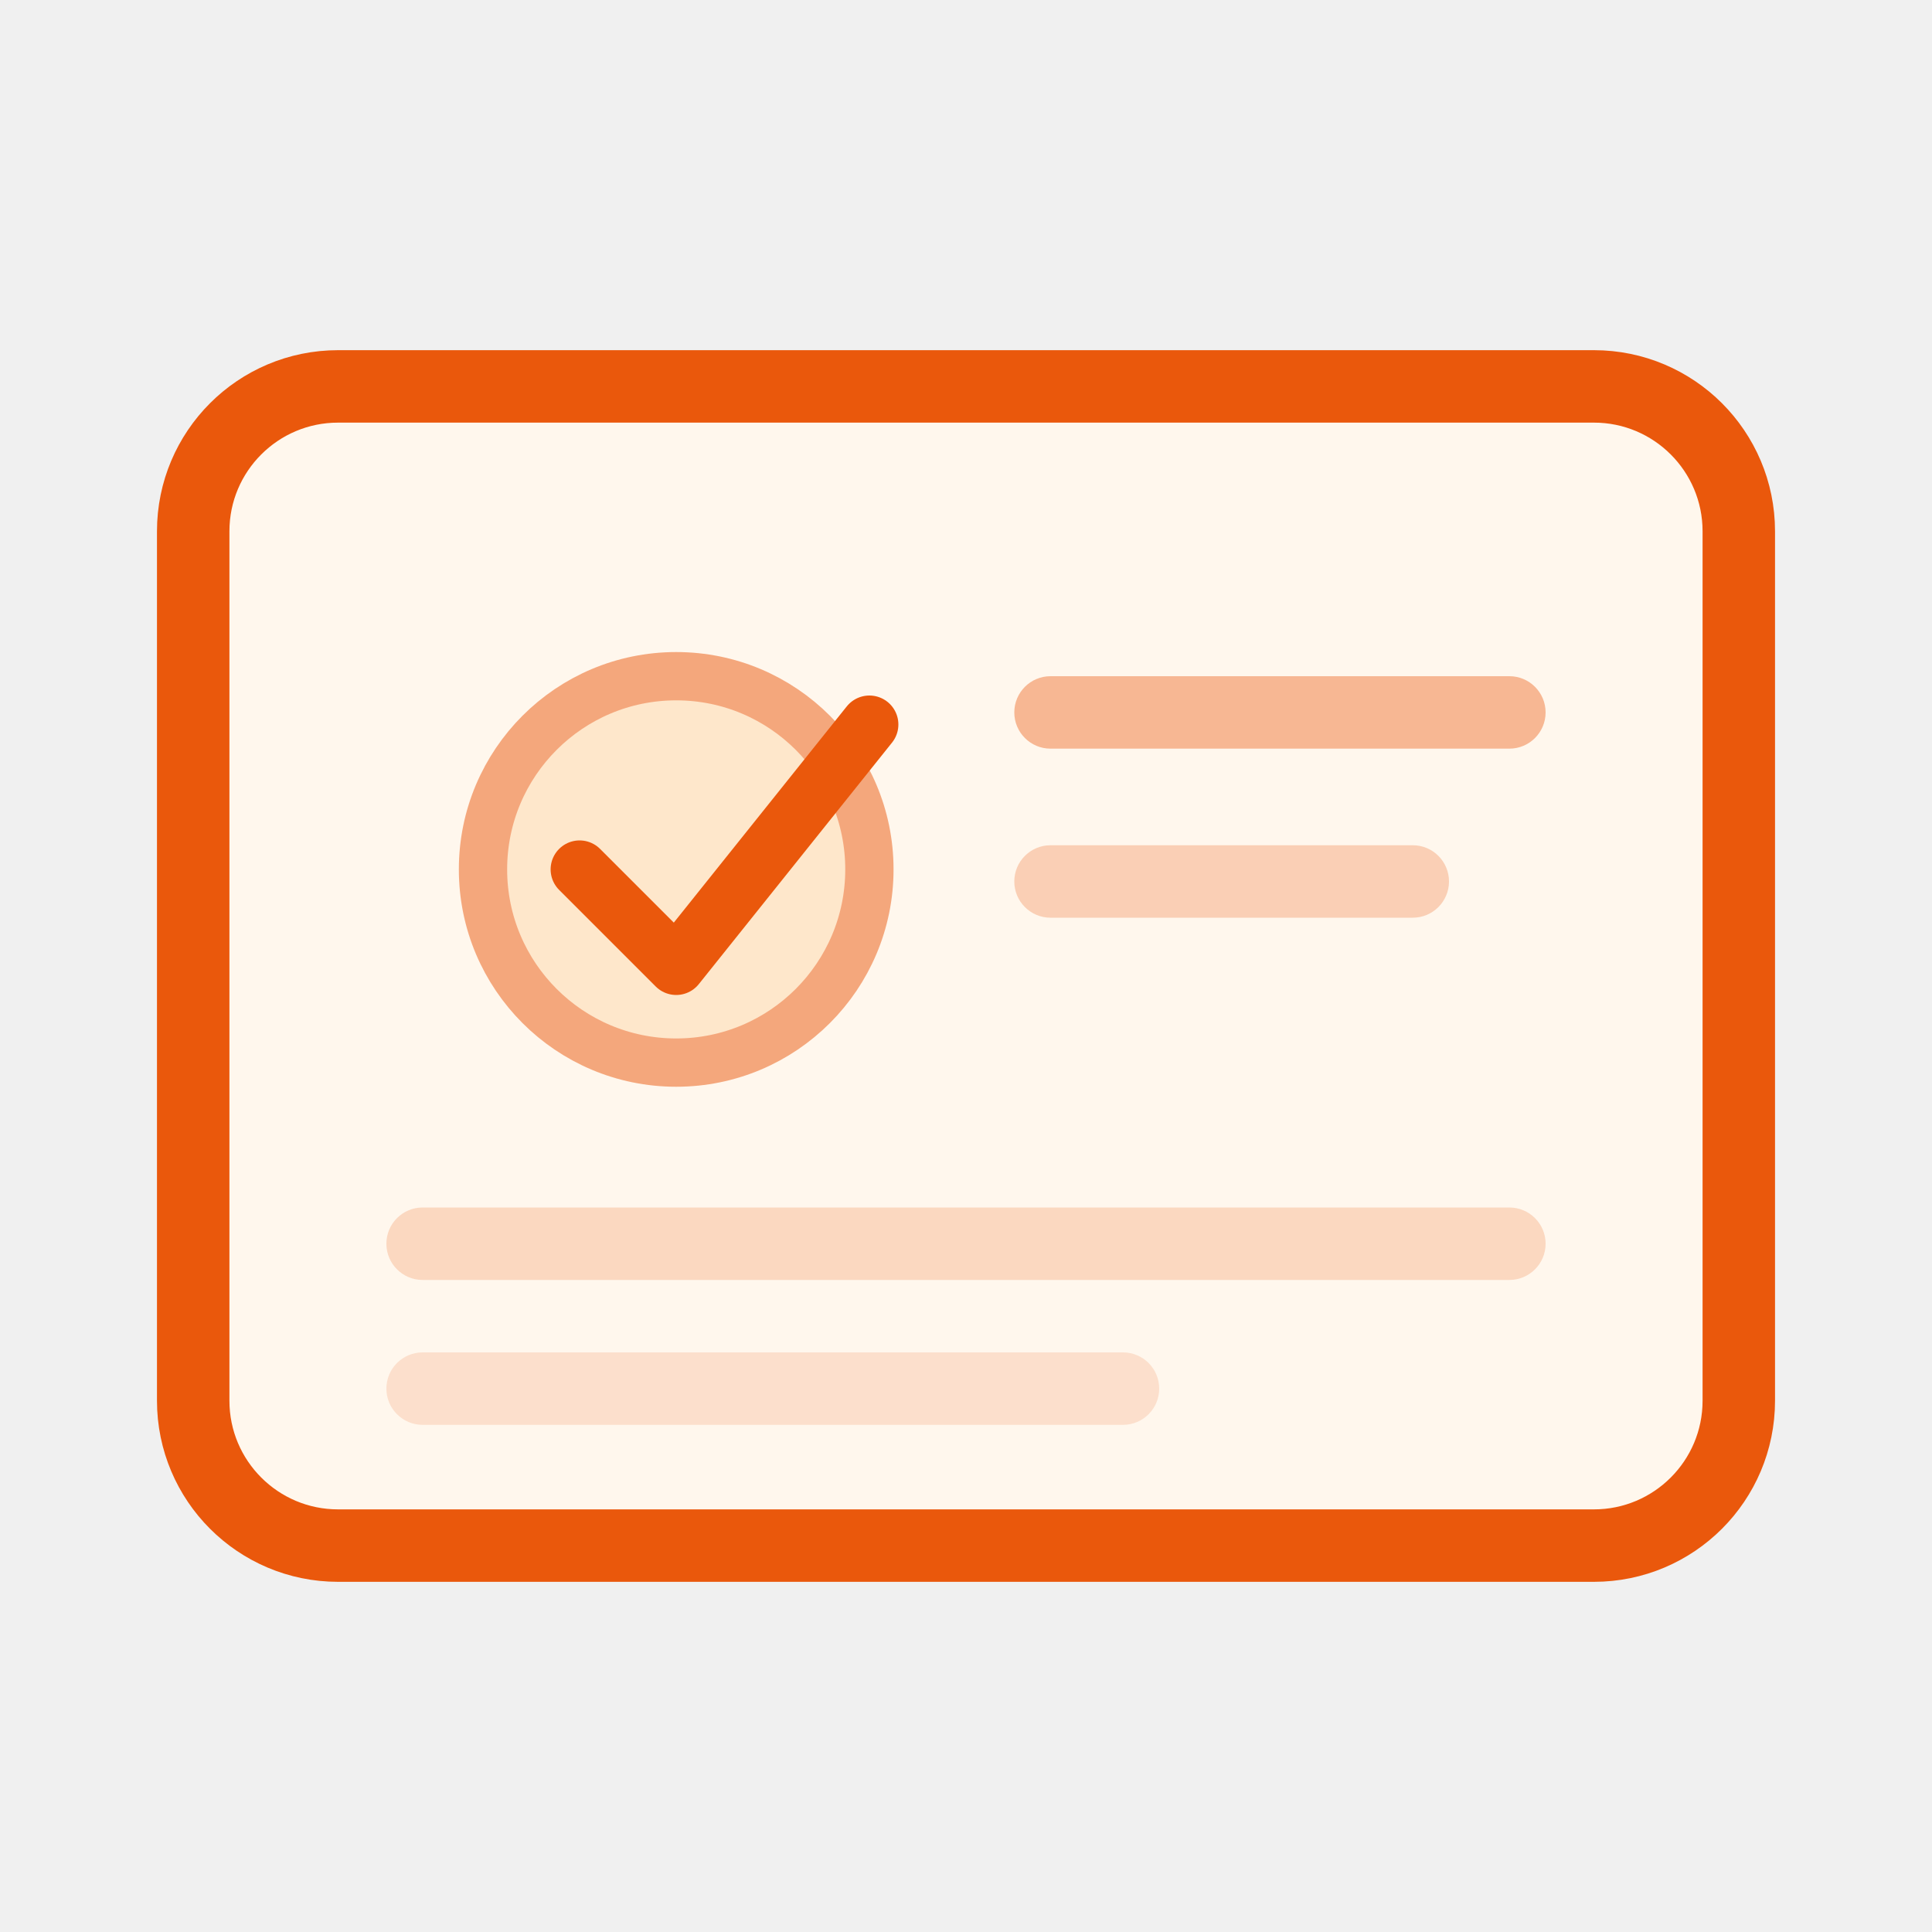
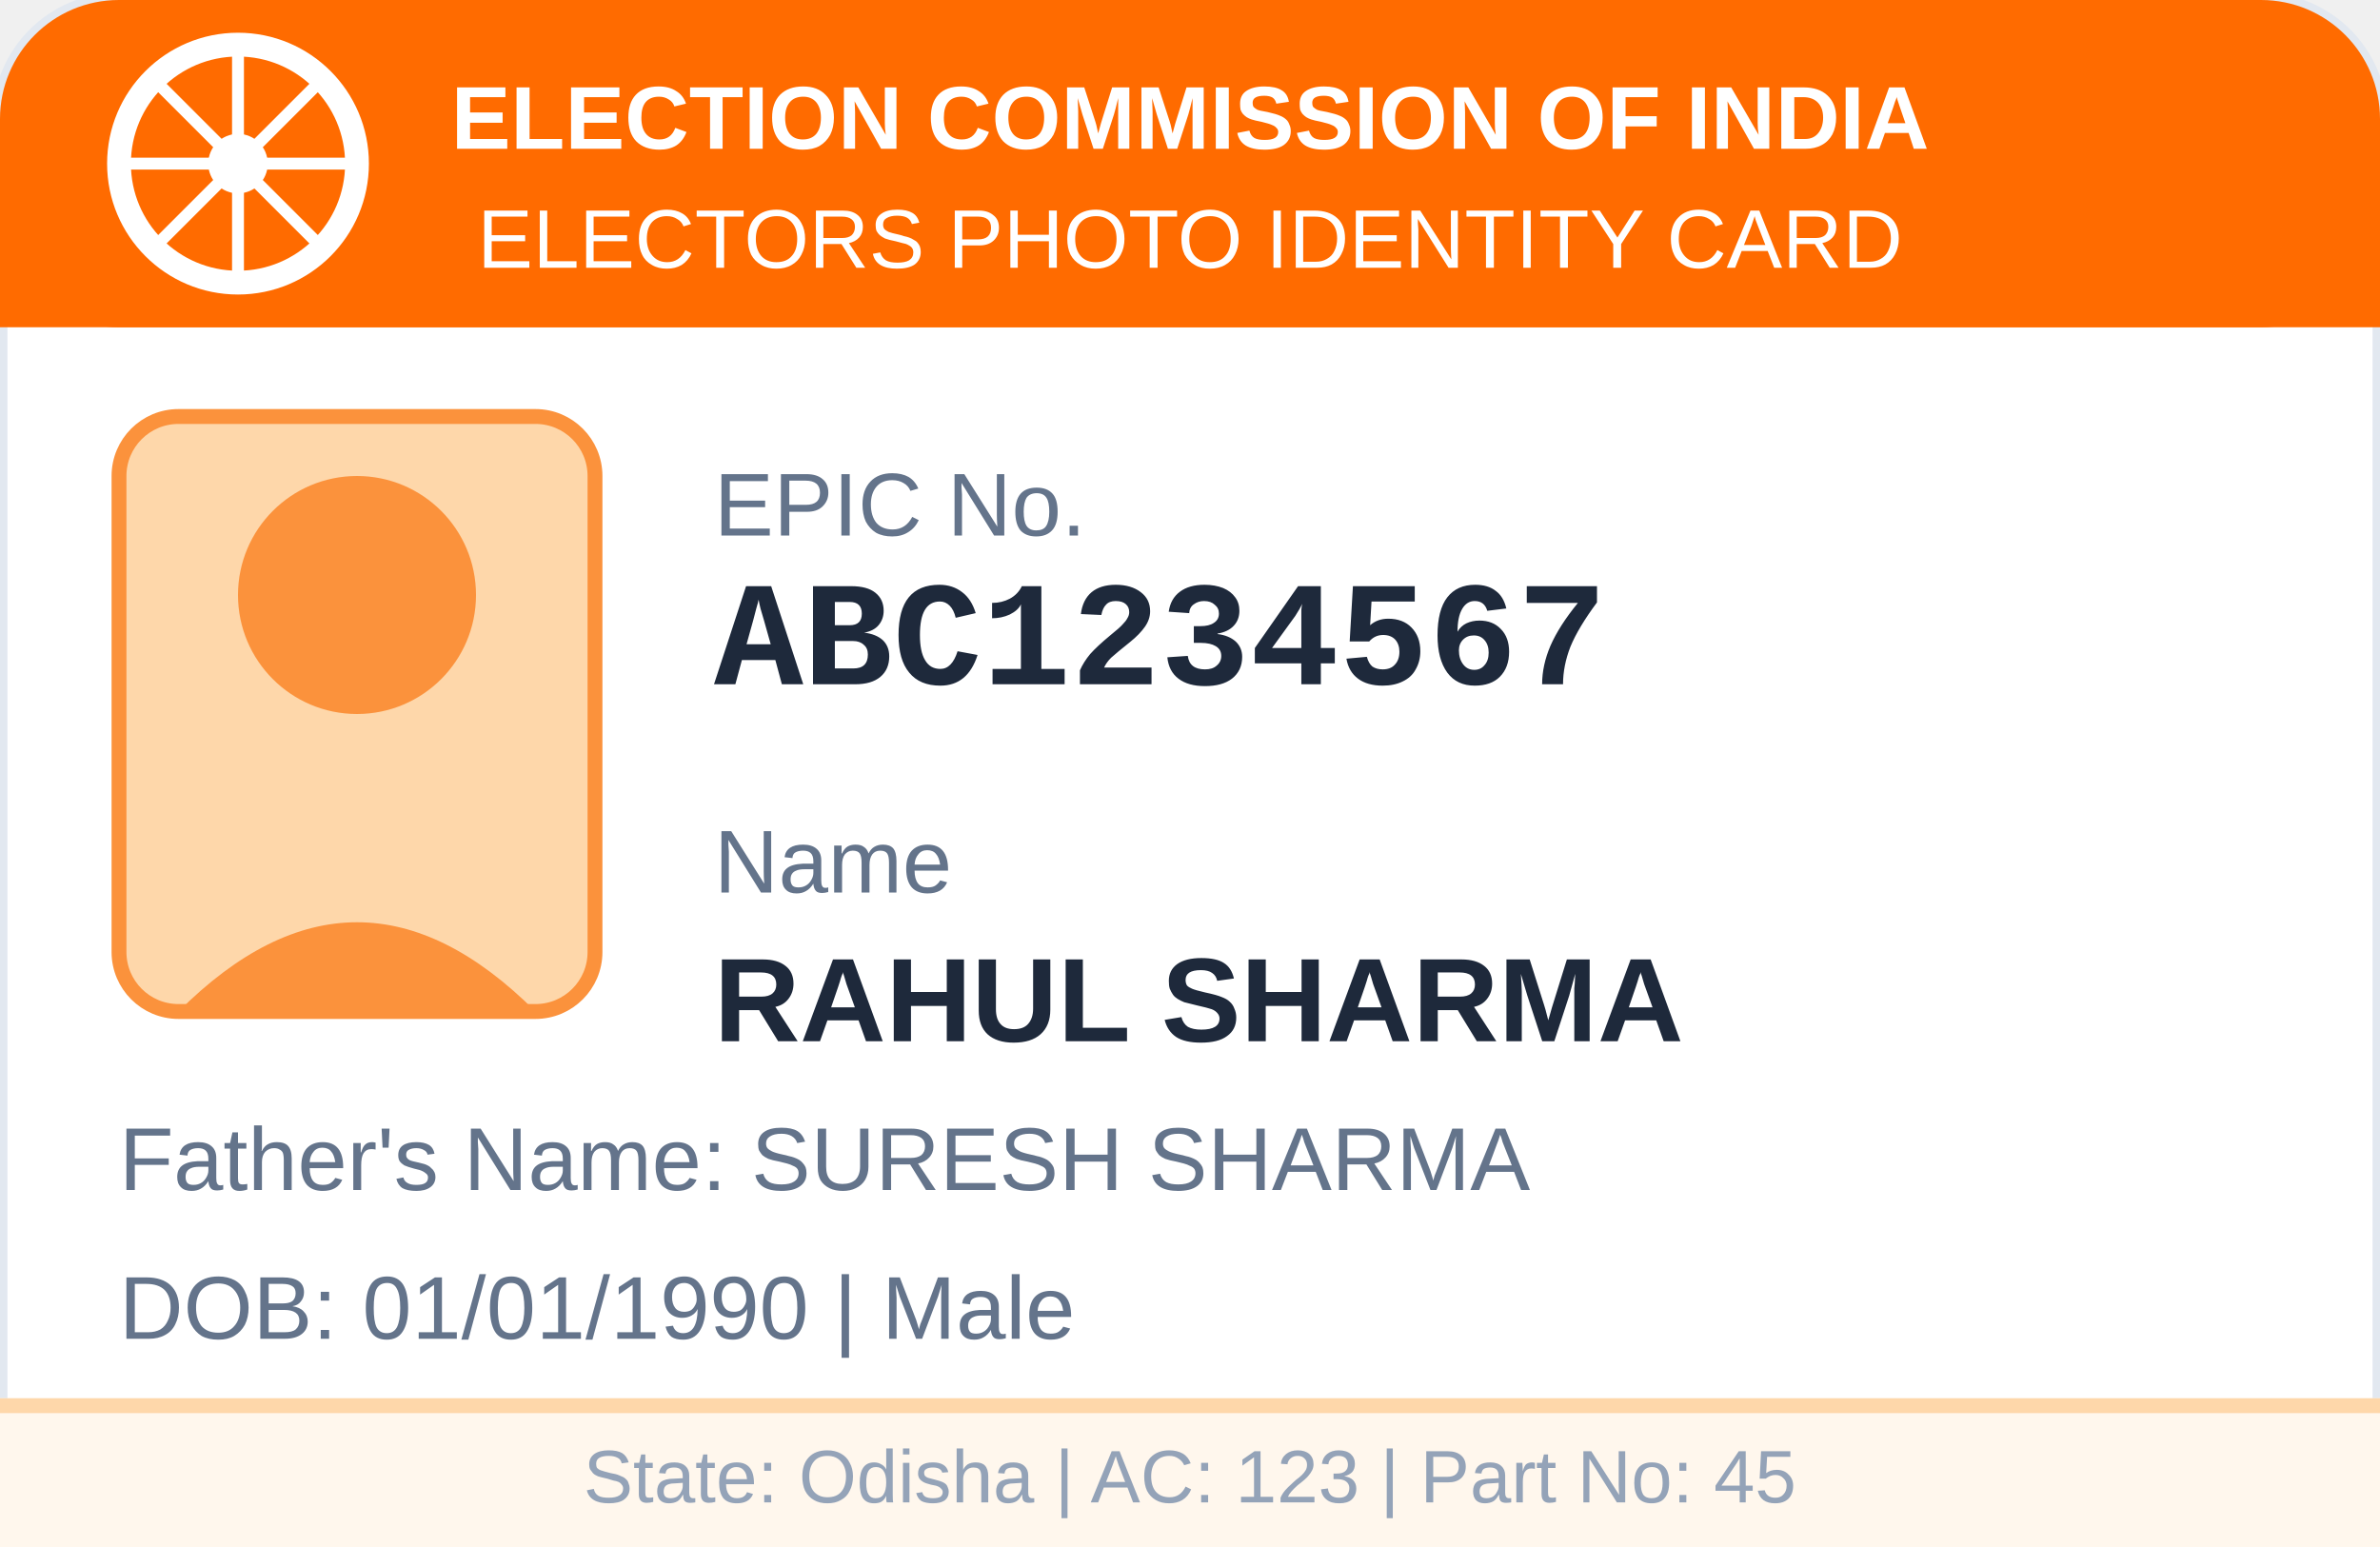
- <svg xmlns="http://www.w3.org/2000/svg" viewBox="0 0 40 40" fill="none">
-   <rect x="4" y="8" width="32" height="24" rx="3" stroke="#ea580c" stroke-width="1.5" fill="#fff7ed" />
-   <circle cx="14" cy="18" r="4" stroke="#ea580c" stroke-width="1" fill="#fed7aa" opacity="0.5" />
-   <rect x="21" y="14" width="11" height="1.5" rx="0.75" fill="#ea580c" opacity="0.4" />
-   <rect x="21" y="17.5" width="9" height="1.5" rx="0.75" fill="#ea580c" opacity="0.25" />
-   <rect x="8" y="25" width="24" height="1.5" rx="0.75" fill="#ea580c" opacity="0.2" />
-   <rect x="8" y="28" width="16" height="1.5" rx="0.75" fill="#ea580c" opacity="0.15" />
-   <path d="M12 18 L14 20 L18 15" stroke="#ea580c" stroke-width="1.2" fill="none" stroke-linecap="round" stroke-linejoin="round" />
+ <svg xmlns="http://www.w3.org/2000/svg" viewBox="0 0 80 52" fill="none">
+   <rect width="80" height="52" rx="4" fill="#FFFFFF" stroke="#e2e8f0" stroke-width="0.5" />
+   <rect width="80" height="11" rx="4" fill="#FF6B00" />
+   <rect y="7" width="80" height="4" fill="#FF6B00" />
+   <circle cx="8" cy="5.5" r="4" fill="none" stroke="white" stroke-width="0.8" />
+   <circle cx="8" cy="5.5" r="1" fill="white" />
+   <line x1="8" y1="1.5" x2="8" y2="9.5" stroke="white" stroke-width="0.4" />
+   <line x1="4" y1="5.5" x2="12" y2="5.5" stroke="white" stroke-width="0.4" />
+   <line x1="5.2" y1="2.7" x2="10.8" y2="8.3" stroke="white" stroke-width="0.4" />
+   <line x1="10.8" y1="2.7" x2="5.2" y2="8.3" stroke="white" stroke-width="0.4" />
+   <text x="40" y="5" font-family="Arial,sans-serif" font-size="3" fill="white" text-anchor="middle" font-weight="bold">ELECTION COMMISSION OF INDIA</text>
+   <text x="40" y="9" font-family="Arial,sans-serif" font-size="2.8" fill="white" text-anchor="middle">ELECTORS PHOTO IDENTITY CARD</text>
+   <rect x="4" y="14" width="16" height="20" rx="2" fill="#fed7aa" stroke="#fb923c" stroke-width="0.5" />
+   <circle cx="12" cy="20" r="4" fill="#fb923c" />
+   <path d="M6 34 Q12 28 18 34" fill="#fb923c" />
+   <text x="24" y="18" font-family="Arial,sans-serif" font-size="3" fill="#64748b">EPIC No.</text>
+   <text x="24" y="23" font-family="Courier New,monospace" font-size="5" fill="#1e293b" font-weight="bold">ABC1234567</text>
+   <text x="24" y="30" font-family="Arial,sans-serif" font-size="3" fill="#64748b">Name</text>
+   <text x="24" y="35" font-family="Arial,sans-serif" font-size="4" fill="#1e293b" font-weight="bold">RAHUL SHARMA</text>
+   <text x="4" y="40" font-family="Arial,sans-serif" font-size="3" fill="#64748b">Father's Name: SURESH SHARMA</text>
+   <text x="4" y="45" font-family="Arial,sans-serif" font-size="3" fill="#64748b">DOB: 01/01/1990  |  Male</text>
+   <rect y="47" width="80" height="5" rx="0" fill="#fff7ed" />
+   <rect y="47" width="80" height="0.5" fill="#fed7aa" />
+   <text x="40" y="50.5" font-family="Arial,sans-serif" font-size="2.5" fill="#94a3b8" text-anchor="middle">State: Odisha  |  AC: 123  |  Part No: 45</text>
</svg>
